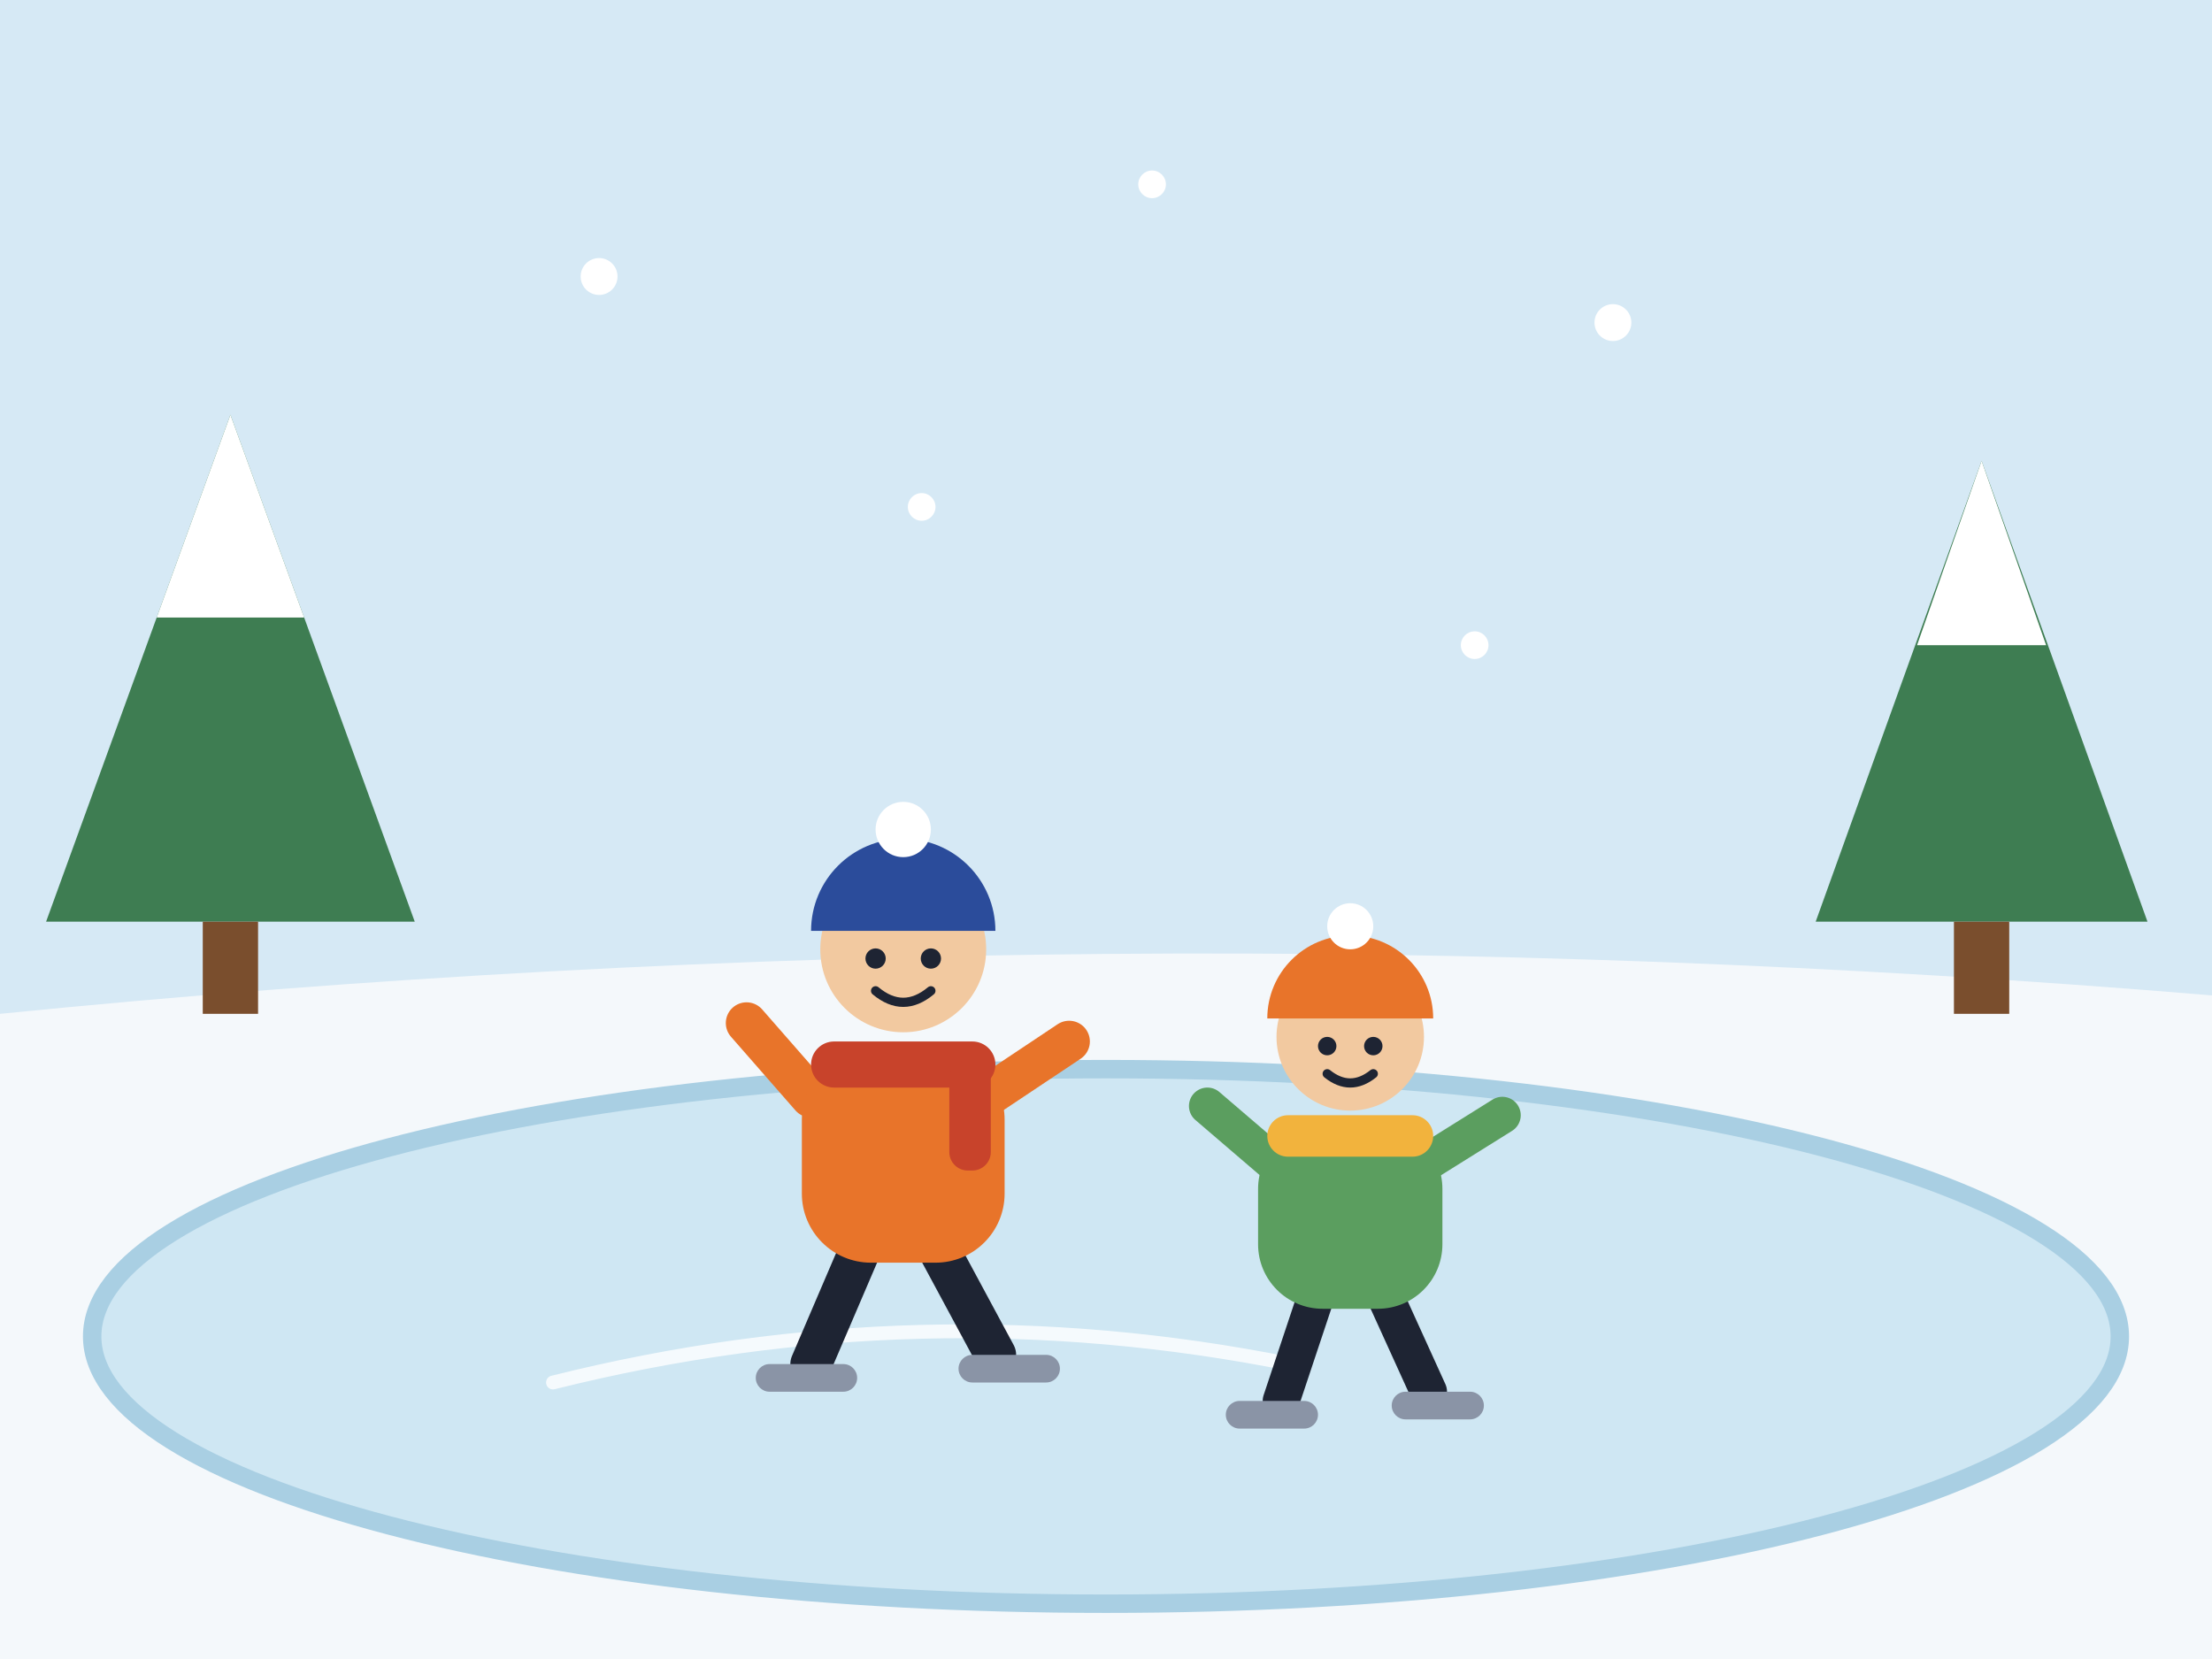
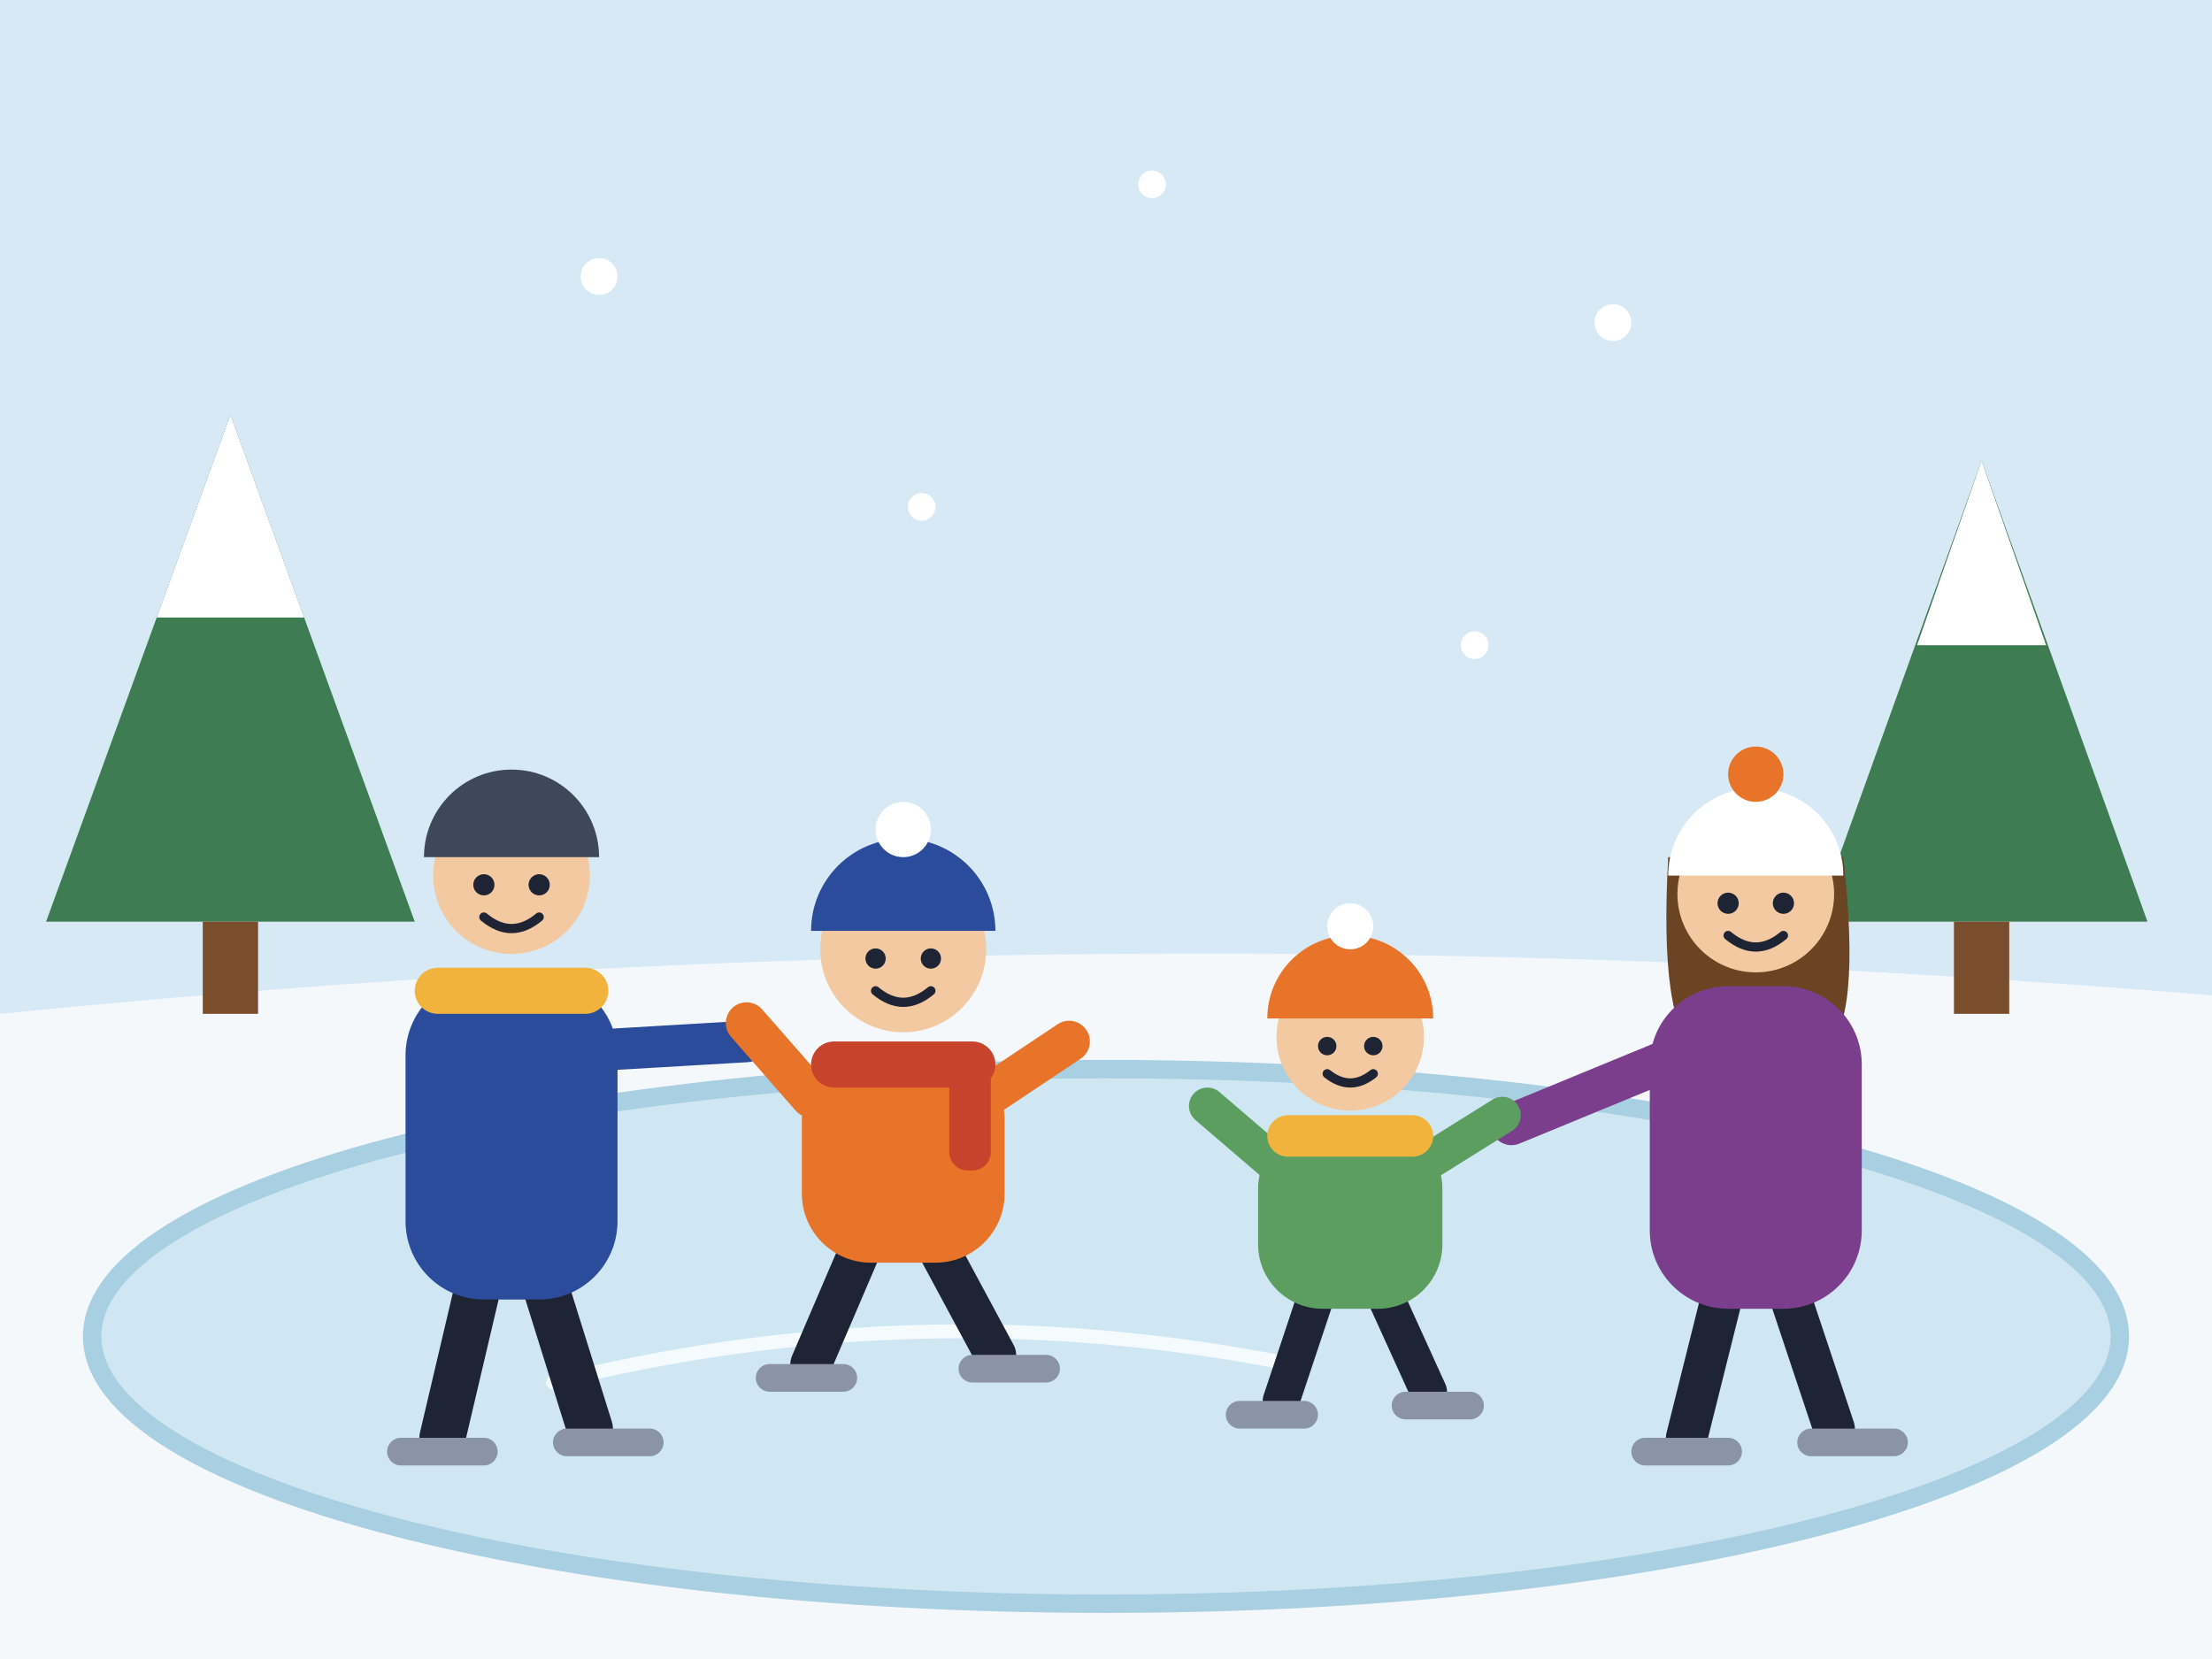
<svg xmlns="http://www.w3.org/2000/svg" viewBox="0 0 480 360">
  <rect width="480" height="360" fill="#D6E9F5" />
  <path d="M0 220 Q240 196 480 216 V360 H0Z" fill="#F4F8FB" />
  <polygon points="50,90 90,200 10,200" fill="#3E7D52" />
  <polygon points="50,90 66,134 34,134" fill="#fff" />
  <rect x="44" y="200" width="12" height="20" fill="#7A4E2D" />
  <polygon points="430,100 466,200 394,200" fill="#3E7D52" />
  <polygon points="430,100 444,140 416,140" fill="#fff" />
  <rect x="424" y="200" width="12" height="20" fill="#7A4E2D" />
  <ellipse cx="240" cy="290" rx="220" ry="58" fill="#CFE7F3" stroke="#A9CFE3" stroke-width="4" />
  <path d="M120 300 Q200 280 280 296" stroke="#fff" stroke-width="3" fill="none" stroke-linecap="round" opacity=".8" />
  <circle cx="130" cy="60" r="4" fill="#fff" />
  <circle cx="250" cy="40" r="3" fill="#fff" />
  <circle cx="350" cy="70" r="4" fill="#fff" />
  <circle cx="200" cy="110" r="3" fill="#fff" />
  <circle cx="320" cy="140" r="3" fill="#fff" />
+   <path d="M128 228 L162 226" stroke="#2B4C9B" stroke-width="9" stroke-linecap="round" />
+   <path d="M104 278 L96 312" stroke="#1E2433" stroke-width="10" stroke-linecap="round" />
+   <path d="M118 278 L128 310" stroke="#1E2433" stroke-width="10" stroke-linecap="round" />
+   <rect x="84" y="312" width="24" height="6" rx="3" fill="#8A94A6" />
+   <rect x="120" y="310" width="24" height="6" rx="3" fill="#8A94A6" />
+   <rect x="88" y="212" width="46" height="70" rx="17" fill="#2B4C9B" />
+   <rect x="90" y="210" width="42" height="10" rx="5" fill="#F2B33D" />
+   <circle cx="111" cy="190" r="17" fill="#F2C9A0" />
+   <path d="M92 186 A19 19 0 0 1 130 186Z" fill="#3E4859" />
+   <circle cx="105" cy="192" r="2.3" fill="#1E2433" />
+   <circle cx="117" cy="192" r="2.3" fill="#1E2433" />
+   <path d="M105 199 Q111 204 117 199" stroke="#1E2433" stroke-width="2" fill="none" stroke-linecap="round" />
+   <path d="M362 230 L328 244" stroke="#7A3E8C" stroke-width="9" stroke-linecap="round" />
+   <path d="M374 280 L366 312" stroke="#1E2433" stroke-width="9" stroke-linecap="round" />
+   <path d="M388 280 L398 310" stroke="#1E2433" stroke-width="9" stroke-linecap="round" />
+   <rect x="354" y="312" width="24" height="6" rx="3" fill="#8A94A6" />
+   <rect x="390" y="310" width="24" height="6" rx="3" fill="#8A94A6" />
+   <path d="M362 186 Q360 222 368 228 L396 228 Q404 222 400 186Z" fill="#6B4423" />
+   <rect x="358" y="214" width="46" height="70" rx="17" fill="#7A3E8C" />
+   <circle cx="381" cy="194" r="17" fill="#F2C9A0" />
+   <path d="M362 190 A19 19 0 0 1 400 190Z" fill="#fff" />
+   <circle cx="381" cy="168" r="6" fill="#E8742A" />
+   <circle cx="375" cy="196" r="2.3" fill="#1E2433" />
+   <circle cx="387" cy="196" r="2.3" fill="#1E2433" />
+   <path d="M375 203 Q381 208 387 203" stroke="#1E2433" stroke-width="2" fill="none" stroke-linecap="round" />
  <path d="M176 238 L162 222" stroke="#E8742A" stroke-width="9" stroke-linecap="round" />
  <path d="M214 238 L232 226" stroke="#E8742A" stroke-width="9" stroke-linecap="round" />
  <path d="M188 268 L176 296" stroke="#1E2433" stroke-width="9" stroke-linecap="round" />
  <path d="M202 268 L216 294" stroke="#1E2433" stroke-width="9" stroke-linecap="round" />
  <rect x="164" y="296" width="22" height="6" rx="3" fill="#8A94A6" />
  <rect x="208" y="294" width="22" height="6" rx="3" fill="#8A94A6" />
  <rect x="174" y="228" width="44" height="46" rx="15" fill="#E8742A" />
  <rect x="176" y="226" width="40" height="10" rx="5" fill="#C8432B" />
  <rect x="206" y="230" width="9" height="24" rx="4" fill="#C8432B" />
  <circle cx="196" cy="206" r="18" fill="#F2C9A0" />
  <path d="M176 202 A20 20 0 0 1 216 202Z" fill="#2B4C9B" />
  <circle cx="196" cy="180" r="6" fill="#fff" />
  <circle cx="190" cy="208" r="2.2" fill="#1E2433" />
  <circle cx="202" cy="208" r="2.2" fill="#1E2433" />
  <path d="M190 215 Q196 220 202 215" stroke="#1E2433" stroke-width="2" fill="none" stroke-linecap="round" />
  <path d="M276 252 L262 240" stroke="#5B9E5F" stroke-width="8" stroke-linecap="round" />
  <path d="M310 252 L326 242" stroke="#5B9E5F" stroke-width="8" stroke-linecap="round" />
  <path d="M286 280 L278 304" stroke="#1E2433" stroke-width="8" stroke-linecap="round" />
  <path d="M300 280 L310 302" stroke="#1E2433" stroke-width="8" stroke-linecap="round" />
  <rect x="266" y="304" width="20" height="6" rx="3" fill="#8A94A6" />
  <rect x="302" y="302" width="20" height="6" rx="3" fill="#8A94A6" />
  <rect x="273" y="244" width="40" height="40" rx="14" fill="#5B9E5F" />
  <rect x="275" y="242" width="36" height="9" rx="4.5" fill="#F2B33D" />
  <circle cx="293" cy="225" r="16" fill="#F2C9A0" />
  <path d="M275 221 A18 18 0 0 1 311 221Z" fill="#E8742A" />
  <circle cx="293" cy="201" r="5" fill="#fff" />
  <circle cx="288" cy="227" r="2" fill="#1E2433" />
  <circle cx="298" cy="227" r="2" fill="#1E2433" />
  <path d="M288 233 Q293 237 298 233" stroke="#1E2433" stroke-width="2" fill="none" stroke-linecap="round" />
</svg>
